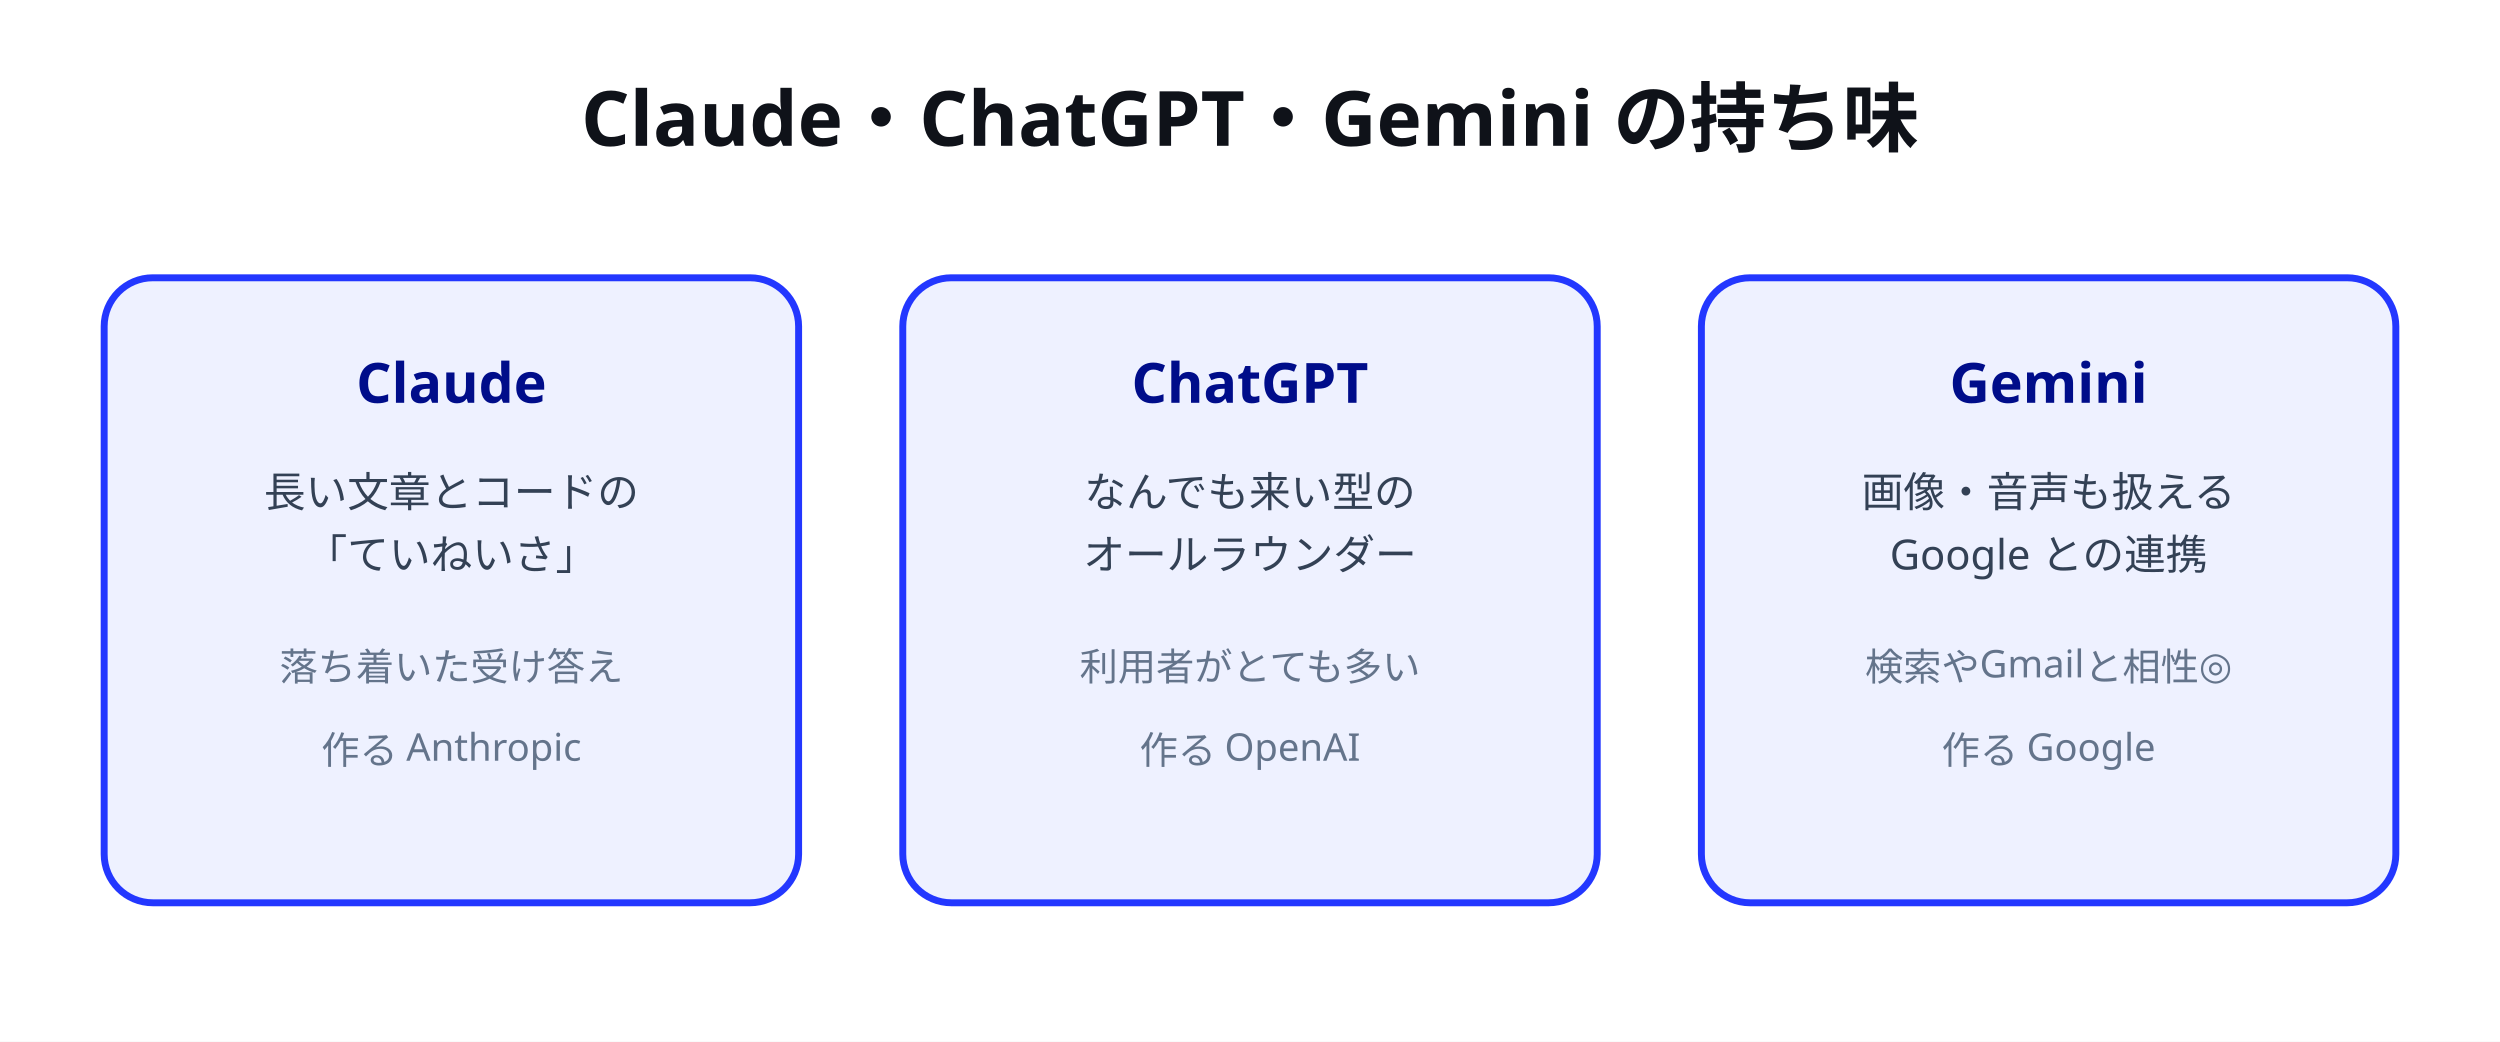
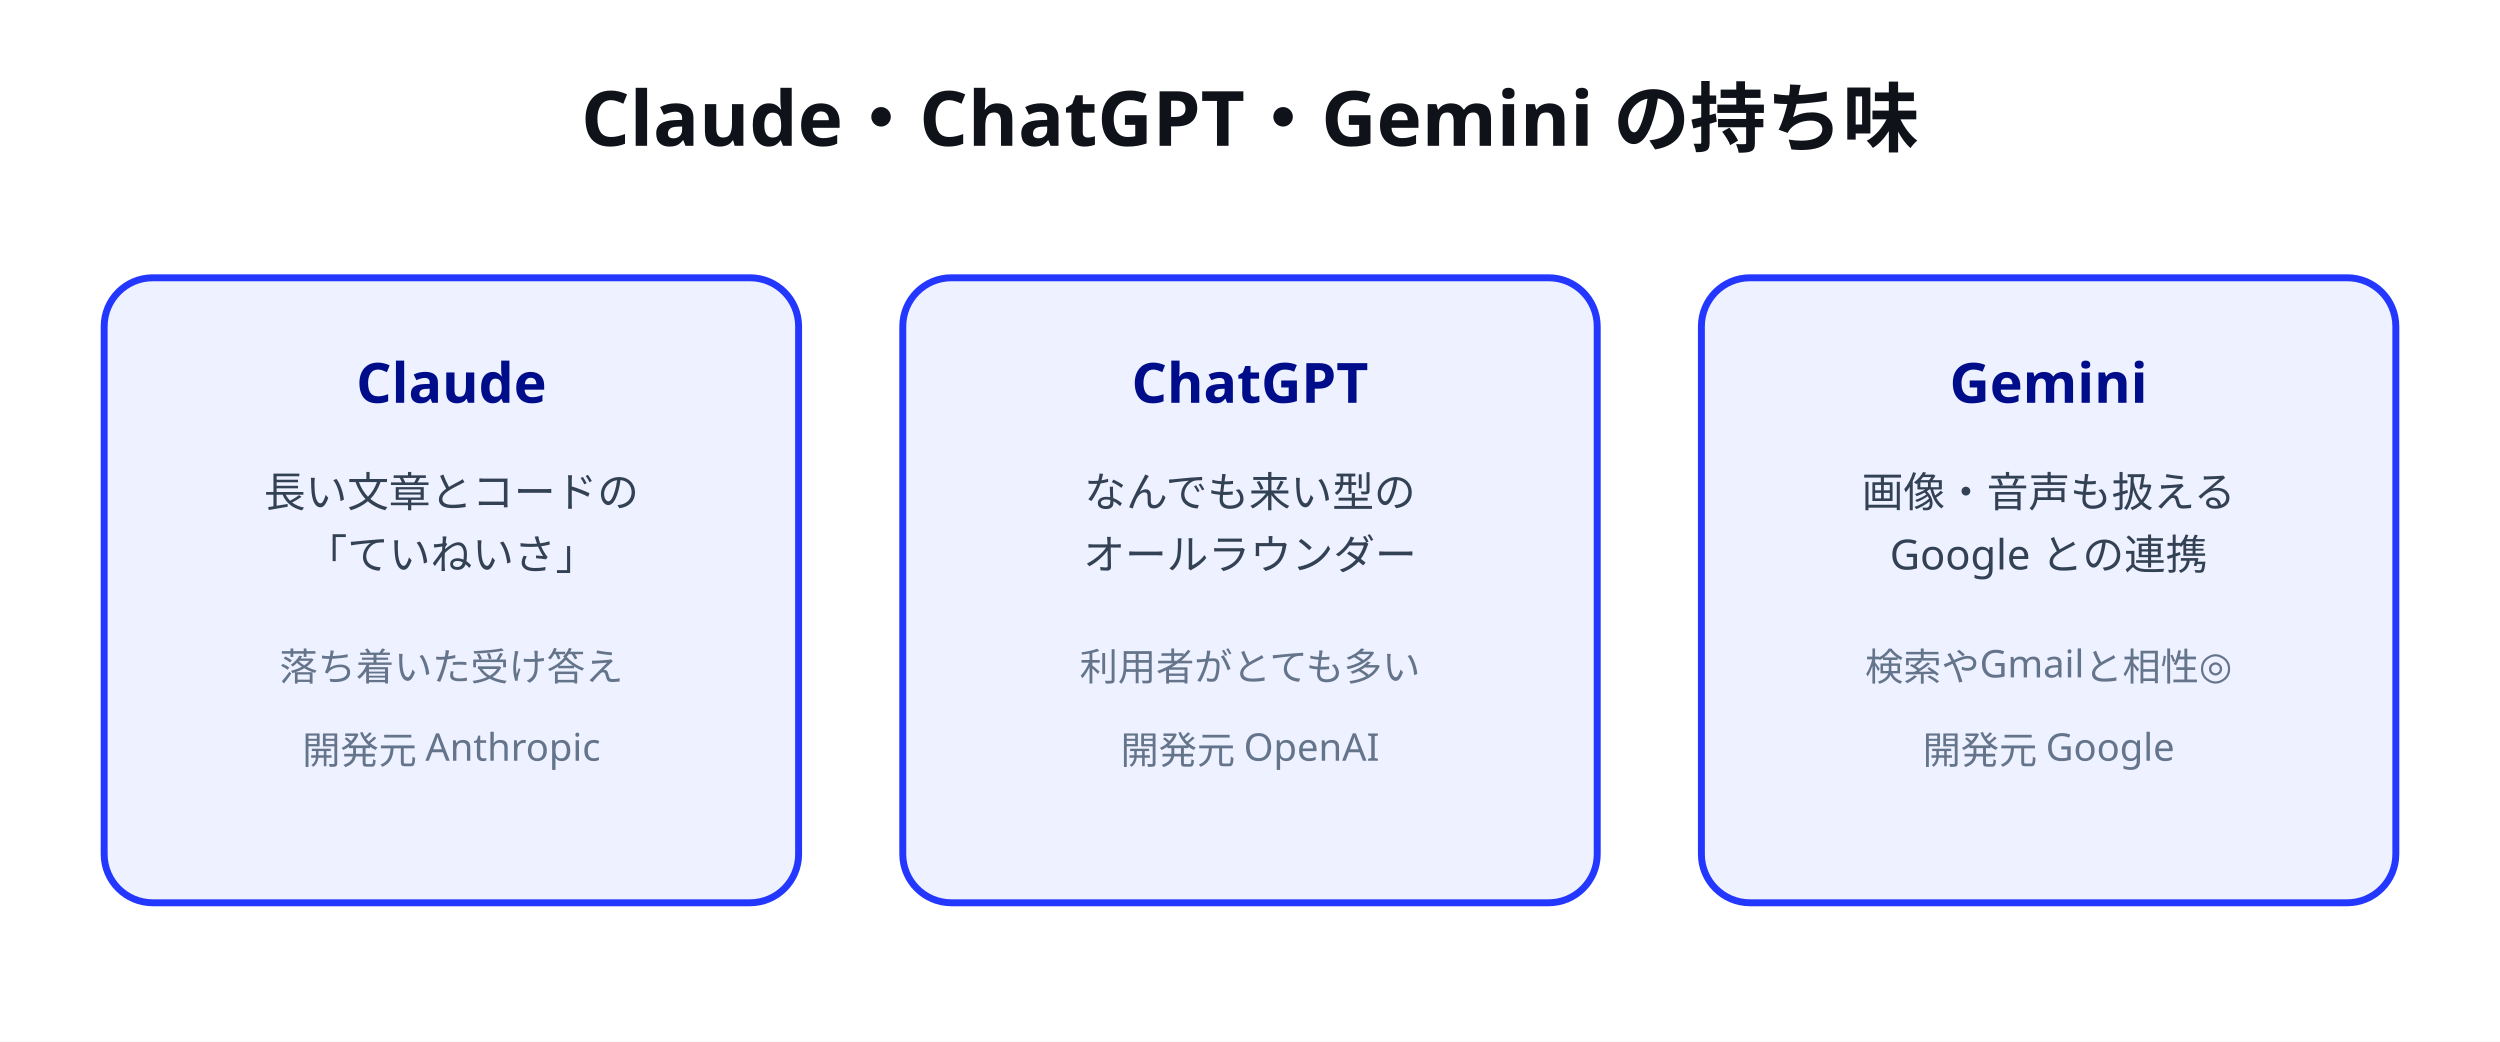
<svg xmlns="http://www.w3.org/2000/svg" viewBox="0 0 720 300" font-family="sans-serif" role="img" aria-label="ClaudeとChatGPTとGeminiの得意分野くらべ">
  <rect width="720" height="300" fill="#ffffff" />
  <text x="360" y="42" text-anchor="middle" font-size="22" font-weight="700" fill="#0f1219">Claude・ChatGPT・Gemini の持ち味</text>
  <g>
    <rect x="30" y="80" width="200" height="180" rx="14" fill="#eef1ff" stroke="#2337ff" stroke-width="2" />
    <text x="130" y="116" text-anchor="middle" font-size="16" font-weight="700" fill="#000d8a">Claude</text>
    <text x="130" y="146" text-anchor="middle" font-size="12" fill="#334155">長い文章とコードの</text>
    <text x="130" y="164" text-anchor="middle" font-size="12" fill="#334155">「ていねいさ」</text>
    <text x="130" y="196" text-anchor="middle" font-size="11" fill="#64748b">落ち着いた受け答え</text>
-     <text x="130" y="220" text-anchor="middle" font-size="11" fill="#64748b">作る Anthropic</text>
+     <text x="130" y="220" text-anchor="middle" font-size="11" fill="#64748b">開発元 Anthropic</text>
  </g>
  <g>
    <rect x="260" y="80" width="200" height="180" rx="14" fill="#eef1ff" stroke="#2337ff" stroke-width="2" />
    <text x="360" y="116" text-anchor="middle" font-size="16" font-weight="700" fill="#000d8a">ChatGPT</text>
    <text x="360" y="146" text-anchor="middle" font-size="12" fill="#334155">なんでも来い型の</text>
    <text x="360" y="164" text-anchor="middle" font-size="12" fill="#334155">オールラウンダー</text>
    <text x="360" y="196" text-anchor="middle" font-size="11" fill="#64748b">利用者がとても多い</text>
-     <text x="360" y="220" text-anchor="middle" font-size="11" fill="#64748b">作る OpenAI</text>
+     <text x="360" y="220" text-anchor="middle" font-size="11" fill="#64748b">開発元 OpenAI</text>
  </g>
  <g>
    <rect x="490" y="80" width="200" height="180" rx="14" fill="#eef1ff" stroke="#2337ff" stroke-width="2" />
    <text x="590" y="116" text-anchor="middle" font-size="16" font-weight="700" fill="#000d8a">Gemini</text>
    <text x="590" y="146" text-anchor="middle" font-size="12" fill="#334155">画像・音声も扱える</text>
    <text x="590" y="164" text-anchor="middle" font-size="12" fill="#334155">Google との連携</text>
    <text x="590" y="196" text-anchor="middle" font-size="11" fill="#64748b">検索やGmailと相性◎</text>
-     <text x="590" y="220" text-anchor="middle" font-size="11" fill="#64748b">作る Google</text>
+     <text x="590" y="220" text-anchor="middle" font-size="11" fill="#64748b">開発元 Google</text>
  </g>
</svg>
